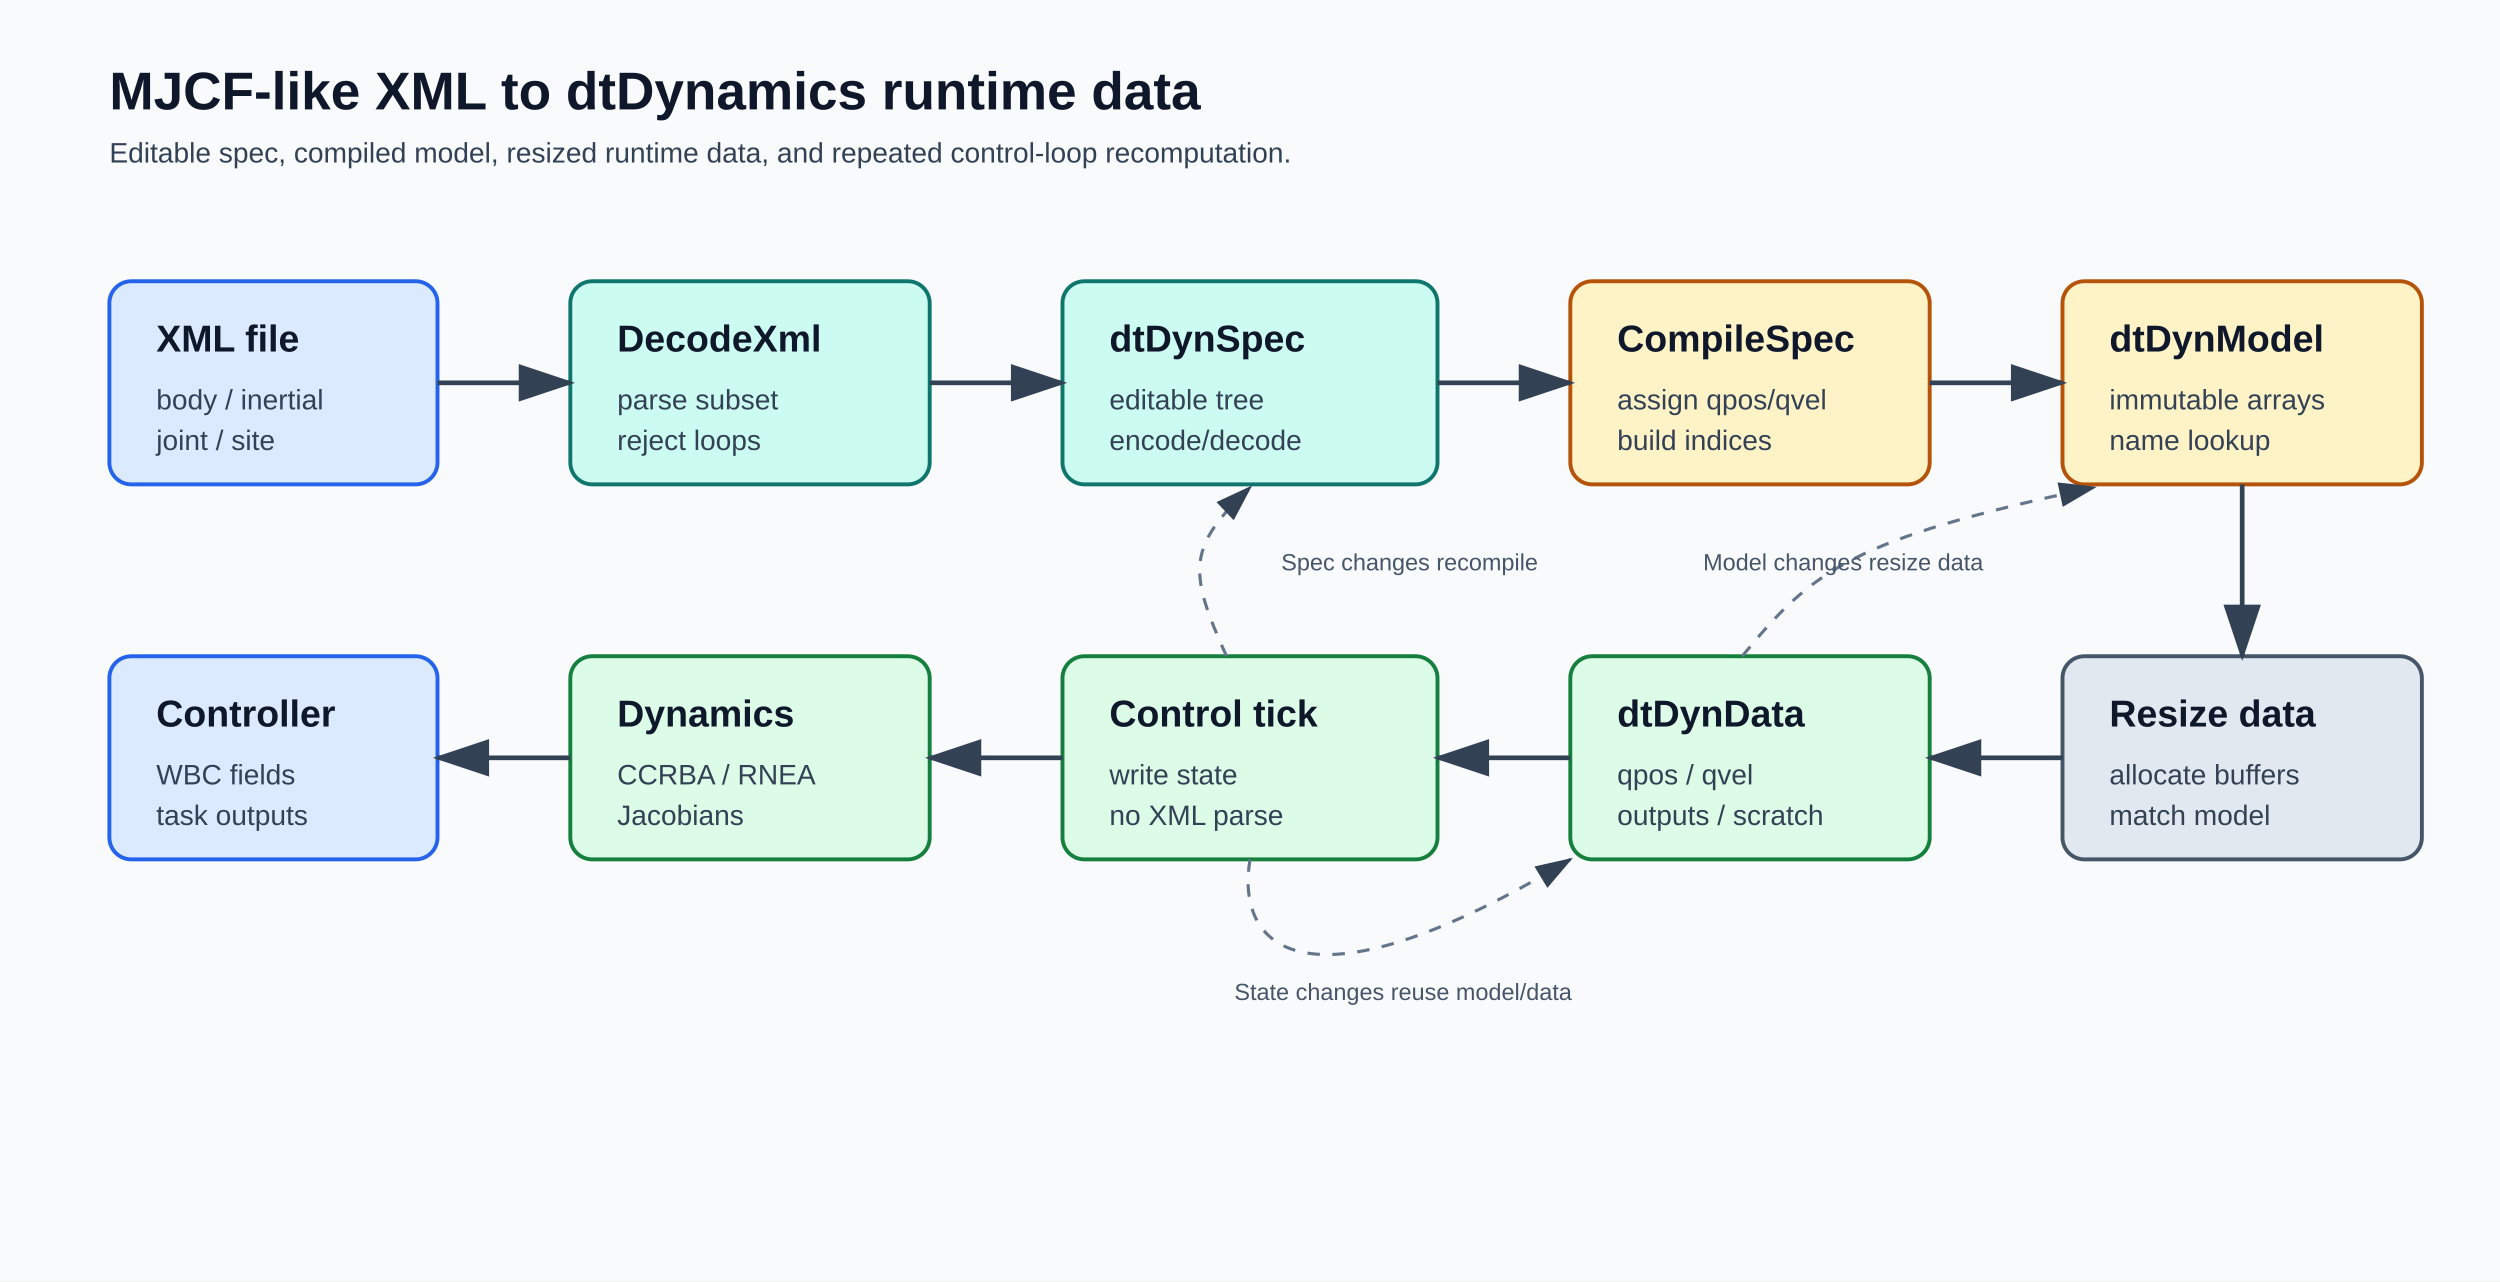
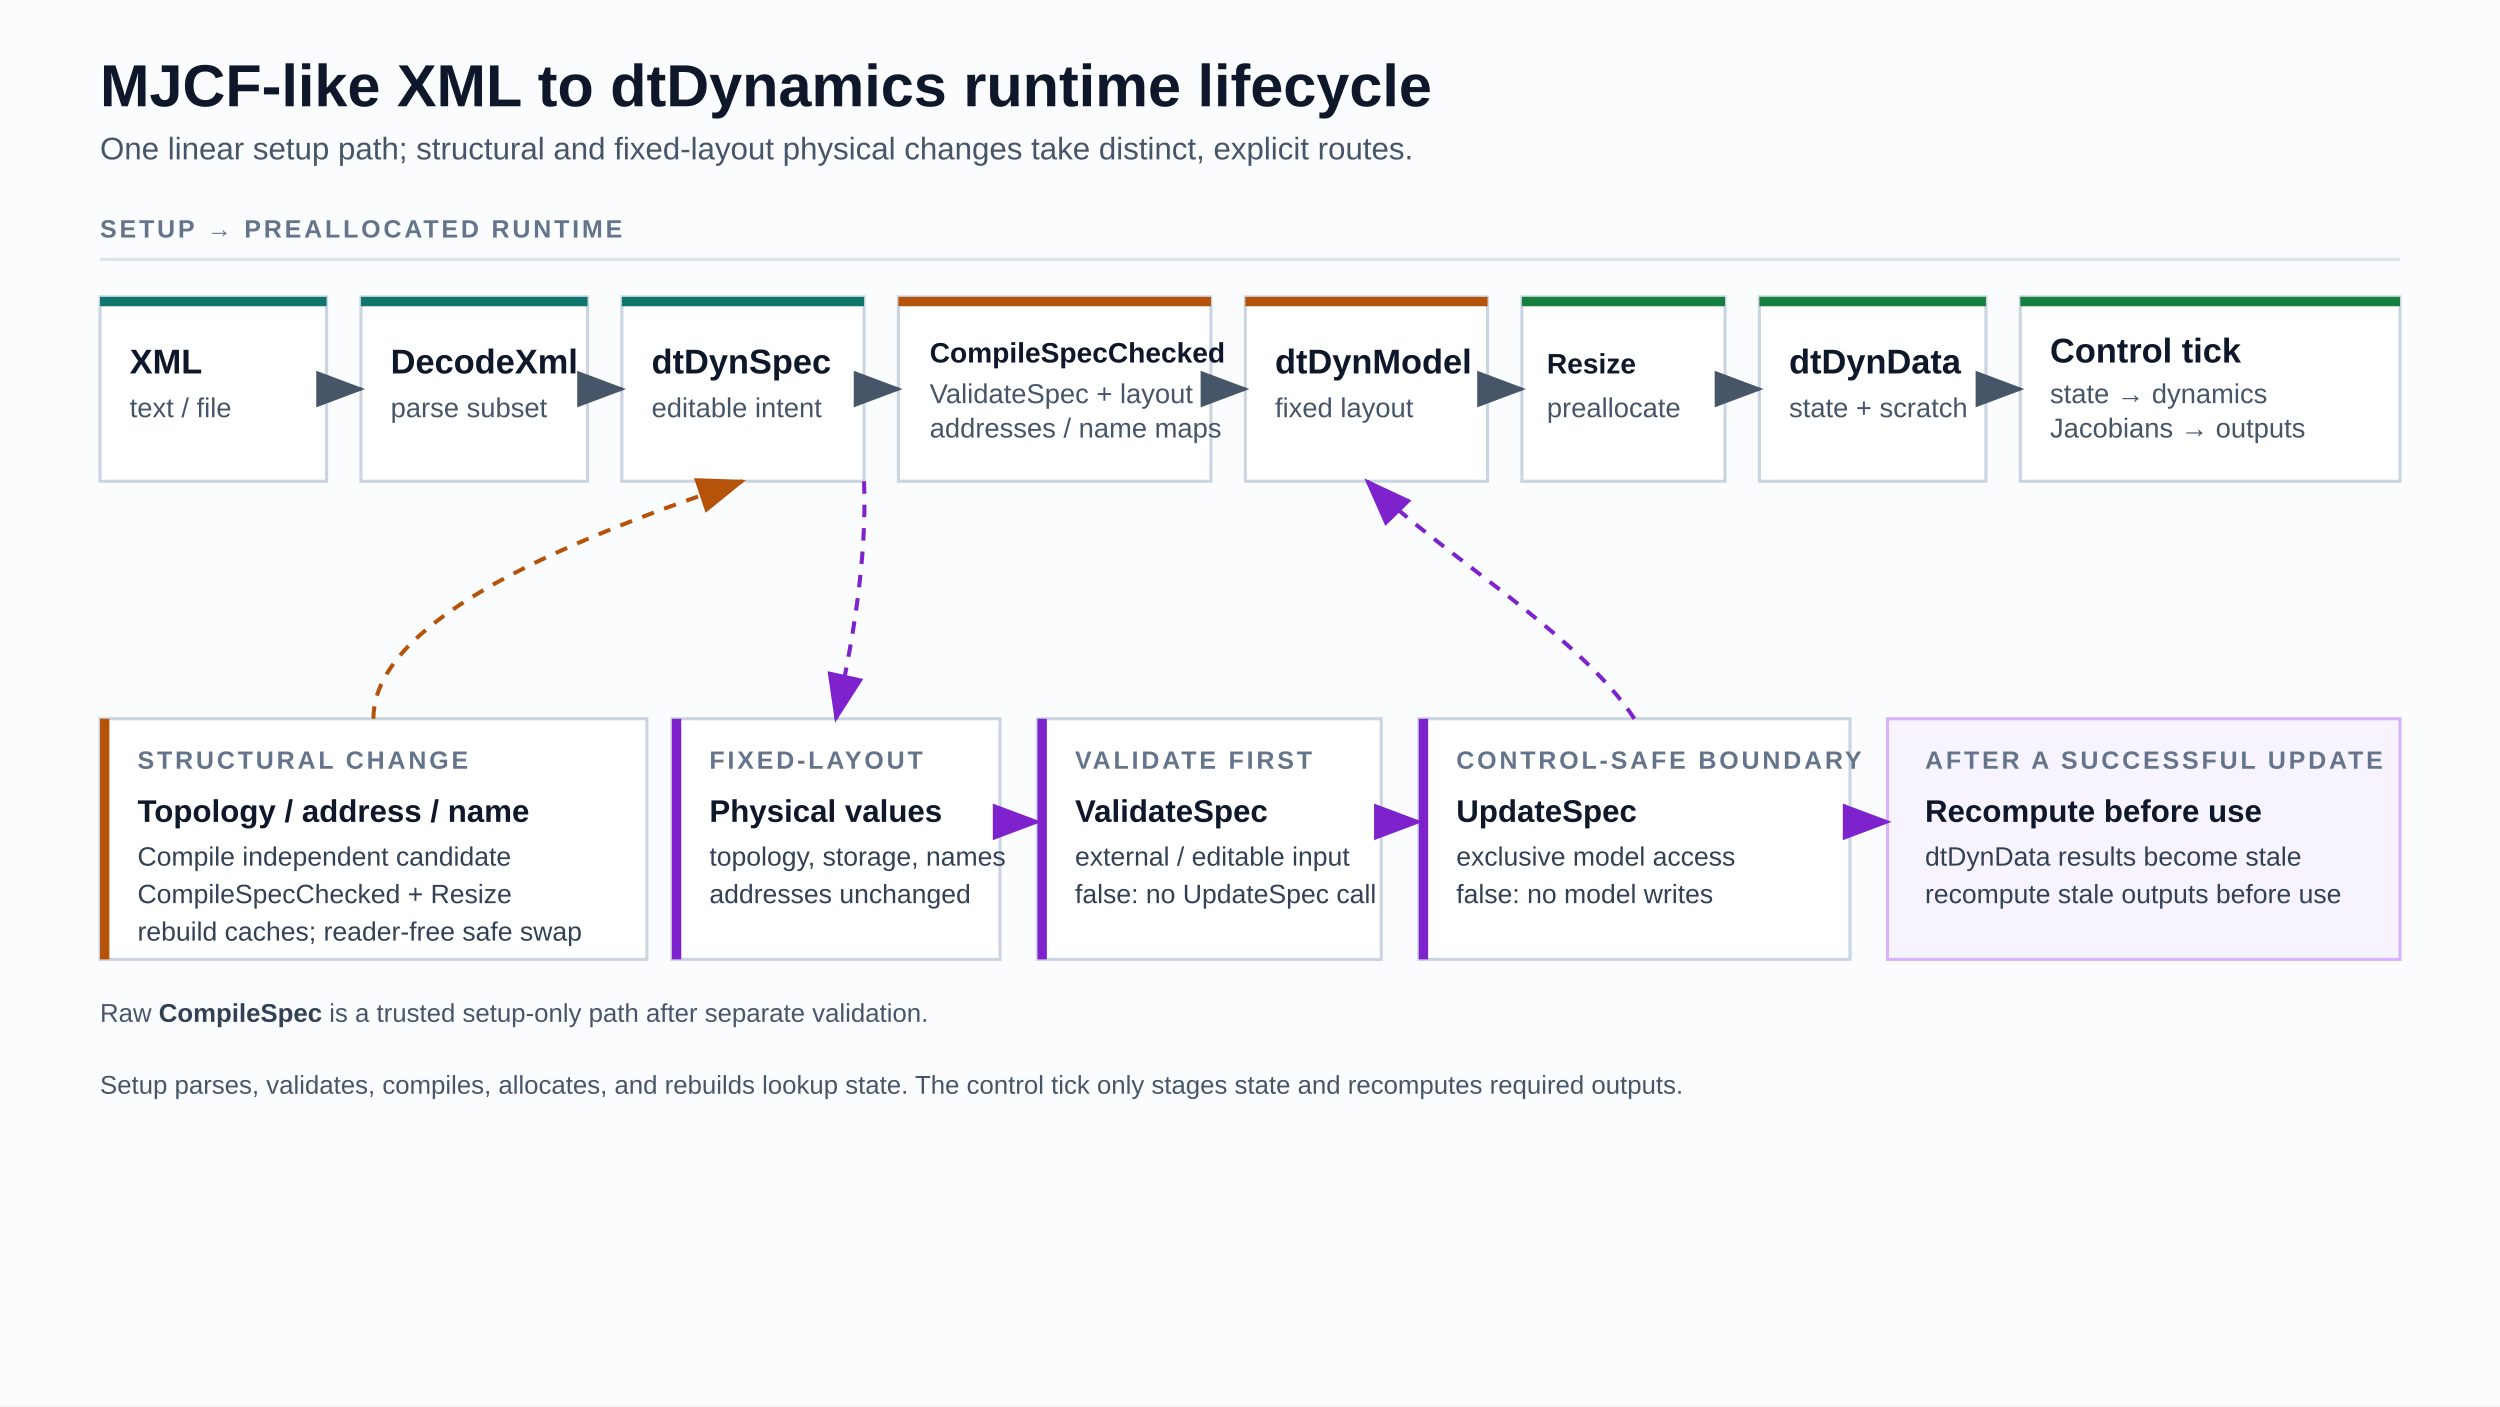
- <svg xmlns="http://www.w3.org/2000/svg" width="1600" height="820" viewBox="0 0 1600 820" role="img" aria-labelledby="title desc">
+ <svg xmlns="http://www.w3.org/2000/svg" width="1600" height="900" viewBox="0 0 1600 900" role="img" aria-labelledby="title desc">
  <defs>
    <style>
-       .bg { fill: #f8fafc; }
-       .box { fill: #ffffff; stroke: #334155; stroke-width: 2.5; rx: 14; }
-       .blue { fill: #dbeafe; stroke: #2563eb; }
-       .teal { fill: #ccfbf1; stroke: #0f766e; }
-       .amber { fill: #fef3c7; stroke: #b45309; }
-       .green { fill: #dcfce7; stroke: #15803d; }
-       .gray { fill: #e2e8f0; stroke: #475569; }
-       .title { font: 700 34px Arial, sans-serif; fill: #0f172a; }
-       .label { font: 700 24px Arial, sans-serif; fill: #0f172a; }
-       .body { font: 400 18px Arial, sans-serif; fill: #334155; }
-       .small { font: 400 15px Arial, sans-serif; fill: #475569; }
-       .arrow { stroke: #334155; stroke-width: 3; fill: none; marker-end: url(#arrowhead); }
-       .dash { stroke: #64748b; stroke-width: 2; stroke-dasharray: 8 8; fill: none; marker-end: url(#arrowhead); }
+       .page { fill: #fbfcfe; }
+       .title { font: 700 38px Arial, sans-serif; fill: #0f172a; }
+       .subtitle { font: 400 20px Arial, sans-serif; fill: #475569; }
+       .lane { font: 700 16px Arial, sans-serif; letter-spacing: 1.8px; fill: #64748b; }
+       .node { fill: #ffffff; stroke: #cbd5e1; stroke-width: 2; }
+       .nodeTitle { font: 700 22px Arial, sans-serif; fill: #0f172a; }
+       .nodeTitleSmall { font: 700 18px Arial, sans-serif; fill: #0f172a; }
+       .nodeBody { font: 400 17.5px Arial, sans-serif; fill: #475569; }
+       .calloutTitle { font: 700 20px Arial, sans-serif; fill: #0f172a; }
+       .calloutBody { font: 400 17px Arial, sans-serif; fill: #334155; }
+       .note { font: 400 16.5px Arial, sans-serif; fill: #475569; }
+       .noteStrong { font: 700 16.5px Arial, sans-serif; fill: #334155; }
+       .arrow { stroke: #475569; stroke-width: 2.6; fill: none; marker-end: url(#arrowhead); }
+       .dashed { stroke: #7e22ce; stroke-width: 2.6; stroke-dasharray: 8 7; fill: none; marker-end: url(#updateArrowhead); }
+       .structural { stroke: #b45309; stroke-width: 2.6; stroke-dasharray: 8 7; fill: none; marker-end: url(#structuralArrowhead); }
    </style>
-     <marker id="arrowhead" markerWidth="12" markerHeight="8" refX="11" refY="4" orient="auto">
-       <path d="M0,0 L12,4 L0,8 Z" fill="#334155" />
+     <marker id="arrowhead" markerWidth="12" markerHeight="9" refX="11" refY="4.5" orient="auto">
+       <path d="M0,0 L12,4.5 L0,9 Z" fill="#475569" />
+     </marker>
+     <marker id="updateArrowhead" markerWidth="12" markerHeight="9" refX="11" refY="4.5" orient="auto">
+       <path d="M0,0 L12,4.5 L0,9 Z" fill="#7e22ce" />
+     </marker>
+     <marker id="structuralArrowhead" markerWidth="12" markerHeight="9" refX="11" refY="4.5" orient="auto">
+       <path d="M0,0 L12,4.5 L0,9 Z" fill="#b45309" />
    </marker>
  </defs>
-   <rect class="bg" x="0" y="0" width="1600" height="820" />
-   <text class="title" x="70" y="70">MJCF-like XML to dtDynamics runtime data</text>
-   <text class="body" x="70" y="104">Editable spec, compiled model, resized runtime data, and repeated control-loop recomputation.</text>
-   <rect class="box blue" x="70" y="180" width="210" height="130" />
-   <text class="label" x="100" y="225">XML file</text>
-   <text class="body" x="100" y="262">body / inertial</text>
-   <text class="body" x="100" y="288">joint / site</text>
-   <rect class="box teal" x="365" y="180" width="230" height="130" />
-   <text class="label" x="395" y="225">DecodeXml</text>
-   <text class="body" x="395" y="262">parse subset</text>
-   <text class="body" x="395" y="288">reject loops</text>
-   <rect class="box teal" x="680" y="180" width="240" height="130" />
-   <text class="label" x="710" y="225">dtDynSpec</text>
-   <text class="body" x="710" y="262">editable tree</text>
-   <text class="body" x="710" y="288">encode/decode</text>
-   <rect class="box amber" x="1005" y="180" width="230" height="130" />
-   <text class="label" x="1035" y="225">CompileSpec</text>
-   <text class="body" x="1035" y="262">assign qpos/qvel</text>
-   <text class="body" x="1035" y="288">build indices</text>
-   <rect class="box amber" x="1320" y="180" width="230" height="130" />
-   <text class="label" x="1350" y="225">dtDynModel</text>
-   <text class="body" x="1350" y="262">immutable arrays</text>
-   <text class="body" x="1350" y="288">name lookup</text>
-   <path class="arrow" d="M280 245 L365 245" />
-   <path class="arrow" d="M595 245 L680 245" />
-   <path class="arrow" d="M920 245 L1005 245" />
-   <path class="arrow" d="M1235 245 L1320 245" />
-   <rect class="box gray" x="1320" y="420" width="230" height="130" />
-   <text class="label" x="1350" y="465">Resize data</text>
-   <text class="body" x="1350" y="502">allocate buffers</text>
-   <text class="body" x="1350" y="528">match model</text>
-   <rect class="box green" x="1005" y="420" width="230" height="130" />
-   <text class="label" x="1035" y="465">dtDynData</text>
-   <text class="body" x="1035" y="502">qpos / qvel</text>
-   <text class="body" x="1035" y="528">outputs / scratch</text>
-   <rect class="box green" x="680" y="420" width="240" height="130" />
-   <text class="label" x="710" y="465">Control tick</text>
-   <text class="body" x="710" y="502">write state</text>
-   <text class="body" x="710" y="528">no XML parse</text>
-   <rect class="box green" x="365" y="420" width="230" height="130" />
-   <text class="label" x="395" y="465">Dynamics</text>
-   <text class="body" x="395" y="502">CCRBA / RNEA</text>
-   <text class="body" x="395" y="528">Jacobians</text>
-   <rect class="box blue" x="70" y="420" width="210" height="130" />
-   <text class="label" x="100" y="465">Controller</text>
-   <text class="body" x="100" y="502">WBC fields</text>
-   <text class="body" x="100" y="528">task outputs</text>
-   <path class="arrow" d="M1435 310 L1435 420" />
-   <path class="arrow" d="M1320 485 L1235 485" />
-   <path class="arrow" d="M1005 485 L920 485" />
-   <path class="arrow" d="M680 485 L595 485" />
-   <path class="arrow" d="M365 485 L280 485" />
-   <path class="dash" d="M785 420 C760 365 760 350 800 312" />
-   <text class="small" x="820" y="365">Spec changes recompile</text>
-   <path class="dash" d="M1115 420 C1160 365 1185 345 1340 312" />
-   <text class="small" x="1090" y="365">Model changes resize data</text>
-   <path class="dash" d="M800 550 C790 610 840 650 1005 550" />
-   <text class="small" x="790" y="640">State changes reuse model/data</text>
+   <rect class="page" x="0" y="0" width="1600" height="900" />
+   <text class="title" x="64" y="68">MJCF-like XML to dtDynamics runtime lifecycle</text>
+   <text class="subtitle" x="64" y="102">One linear setup path; structural and fixed-layout physical changes take distinct, explicit routes.</text>
+   <text class="lane" x="64" y="152">SETUP → PREALLOCATED RUNTIME</text>
+   <line x1="64" y1="166" x2="1536" y2="166" stroke="#dbe3ee" stroke-width="2" />
+   <g aria-label="XML input">
+     <rect class="node" x="64" y="190" width="145" height="118" />
+     <rect x="64" y="190" width="145" height="6" fill="#0f766e" />
+     <text class="nodeTitle" x="83" y="239">XML</text>
+     <text class="nodeBody" x="83" y="267">text / file</text>
+   </g>
+   <g aria-label="XML decode">
+     <rect class="node" x="231" y="190" width="145" height="118" />
+     <rect x="231" y="190" width="145" height="6" fill="#0f766e" />
+     <text class="nodeTitle" x="250" y="239">DecodeXml</text>
+     <text class="nodeBody" x="250" y="267">parse subset</text>
+   </g>
+   <g aria-label="editable specification">
+     <rect class="node" x="398" y="190" width="155" height="118" />
+     <rect x="398" y="190" width="155" height="6" fill="#0f766e" />
+     <text class="nodeTitle" x="417" y="239">dtDynSpec</text>
+     <text class="nodeBody" x="417" y="267">editable intent</text>
+   </g>
+   <g aria-label="checked compilation">
+     <rect class="node" x="575" y="190" width="200" height="118" />
+     <rect x="575" y="190" width="200" height="6" fill="#b45309" />
+     <text class="nodeTitleSmall" x="595" y="232">CompileSpecChecked</text>
+     <text class="nodeBody" x="595" y="258">ValidateSpec + layout</text>
+     <text class="nodeBody" x="595" y="280">addresses / name maps</text>
+   </g>
+   <g aria-label="compiled model">
+     <rect class="node" x="797" y="190" width="155" height="118" />
+     <rect x="797" y="190" width="155" height="6" fill="#b45309" />
+     <text class="nodeTitle" x="816" y="239">dtDynModel</text>
+     <text class="nodeBody" x="816" y="267">fixed layout</text>
+   </g>
+   <g aria-label="runtime storage preparation">
+     <rect class="node" x="974" y="190" width="130" height="118" />
+     <rect x="974" y="190" width="130" height="6" fill="#15803d" />
+     <text class="nodeTitleSmall" x="990" y="239">Resize</text>
+     <text class="nodeBody" x="990" y="267">preallocate</text>
+   </g>
+   <g aria-label="runtime data">
+     <rect class="node" x="1126" y="190" width="145" height="118" />
+     <rect x="1126" y="190" width="145" height="6" fill="#15803d" />
+     <text class="nodeTitle" x="1145" y="239">dtDynData</text>
+     <text class="nodeBody" x="1145" y="267">state + scratch</text>
+   </g>
+   <g aria-label="control loop">
+     <rect class="node" x="1293" y="190" width="243" height="118" />
+     <rect x="1293" y="190" width="243" height="6" fill="#15803d" />
+     <text class="nodeTitle" x="1312" y="232">Control tick</text>
+     <text class="nodeBody" x="1312" y="258">state → dynamics</text>
+     <text class="nodeBody" x="1312" y="280">Jacobians → outputs</text>
+   </g>
+   <path class="arrow" d="M209 249 L231 249" />
+   <path class="arrow" d="M376 249 L398 249" />
+   <path class="arrow" d="M553 249 L575 249" />
+   <path class="arrow" d="M775 249 L797 249" />
+   <path class="arrow" d="M952 249 L974 249" />
+   <path class="arrow" d="M1104 249 L1126 249" />
+   <path class="arrow" d="M1271 249 L1293 249" />
+   <text class="note" x="64" y="654">Raw <tspan class="noteStrong">CompileSpec</tspan> is a trusted setup-only path after separate validation.</text>
+   <rect class="node" x="64" y="460" width="350" height="154" />
+   <rect x="64" y="460" width="6" height="154" fill="#b45309" />
+   <text class="lane" x="88" y="492" fill="#b45309">STRUCTURAL CHANGE</text>
+   <text class="calloutTitle" x="88" y="526">Topology / address / name</text>
+   <text class="calloutBody" x="88" y="554">Compile independent candidate</text>
+   <text class="calloutBody" x="88" y="578">CompileSpecChecked + Resize</text>
+   <text class="calloutBody" x="88" y="602">rebuild caches; reader-free safe swap</text>
+   <path class="structural" d="M239 460 C239 400 350 350 475 308" />
+   <g aria-label="fixed-layout input">
+     <rect class="node" x="430" y="460" width="210" height="154" />
+     <rect x="430" y="460" width="6" height="154" fill="#7e22ce" />
+     <text class="lane" x="454" y="492" fill="#7e22ce">FIXED-LAYOUT</text>
+     <text class="calloutTitle" x="454" y="526">Physical values</text>
+     <text class="calloutBody" x="454" y="554">topology, storage, names</text>
+     <text class="calloutBody" x="454" y="578">addresses unchanged</text>
+   </g>
+   <path class="dashed" aria-label="editable fixed-layout spec to validation" d="M553 308 C555 360 545 414 535 460" />
+   <g aria-label="fixed-layout validation">
+     <rect class="node" x="664" y="460" width="220" height="154" />
+     <rect x="664" y="460" width="6" height="154" fill="#7e22ce" />
+     <text class="lane" x="688" y="492" fill="#7e22ce">VALIDATE FIRST</text>
+     <text class="calloutTitle" x="688" y="526">ValidateSpec</text>
+     <text class="calloutBody" x="688" y="554">external / editable input</text>
+     <text class="calloutBody" x="688" y="578">false: no UpdateSpec call</text>
+   </g>
+   <path class="dashed" aria-label="fixed-layout input to validation" d="M640 526 L664 526" />
+   <g aria-label="UpdateSpec control-safe boundary">
+     <rect class="node" x="908" y="460" width="276" height="154" />
+     <rect x="908" y="460" width="6" height="154" fill="#7e22ce" />
+     <text class="lane" x="932" y="492" fill="#7e22ce">CONTROL-SAFE BOUNDARY</text>
+     <text class="calloutTitle" x="932" y="526">UpdateSpec</text>
+     <text class="calloutBody" x="932" y="554">exclusive model access</text>
+     <text class="calloutBody" x="932" y="578">false: no model writes</text>
+   </g>
+   <path class="dashed" aria-label="validated fixed-layout spec to UpdateSpec" d="M884 526 L908 526" />
+   <path class="dashed" d="M1046 460 C1010 405 918 352 875 308" />
+   <rect x="1208" y="460" width="328" height="154" fill="#f7f3ff" stroke="#d8b4fe" stroke-width="2" />
+   <text class="lane" x="1232" y="492" fill="#7e22ce">AFTER A SUCCESSFUL UPDATE</text>
+   <text class="calloutTitle" x="1232" y="526">Recompute before use</text>
+   <text class="calloutBody" x="1232" y="554">dtDynData results become stale</text>
+   <text class="calloutBody" x="1232" y="578">recompute stale outputs before use</text>
+   <path class="dashed" d="M1184 526 L1208 526" />
+   <text class="note" x="64" y="700">Setup parses, validates, compiles, allocates, and rebuilds lookup state. The control tick only stages state and recomputes required outputs.</text>
</svg>
